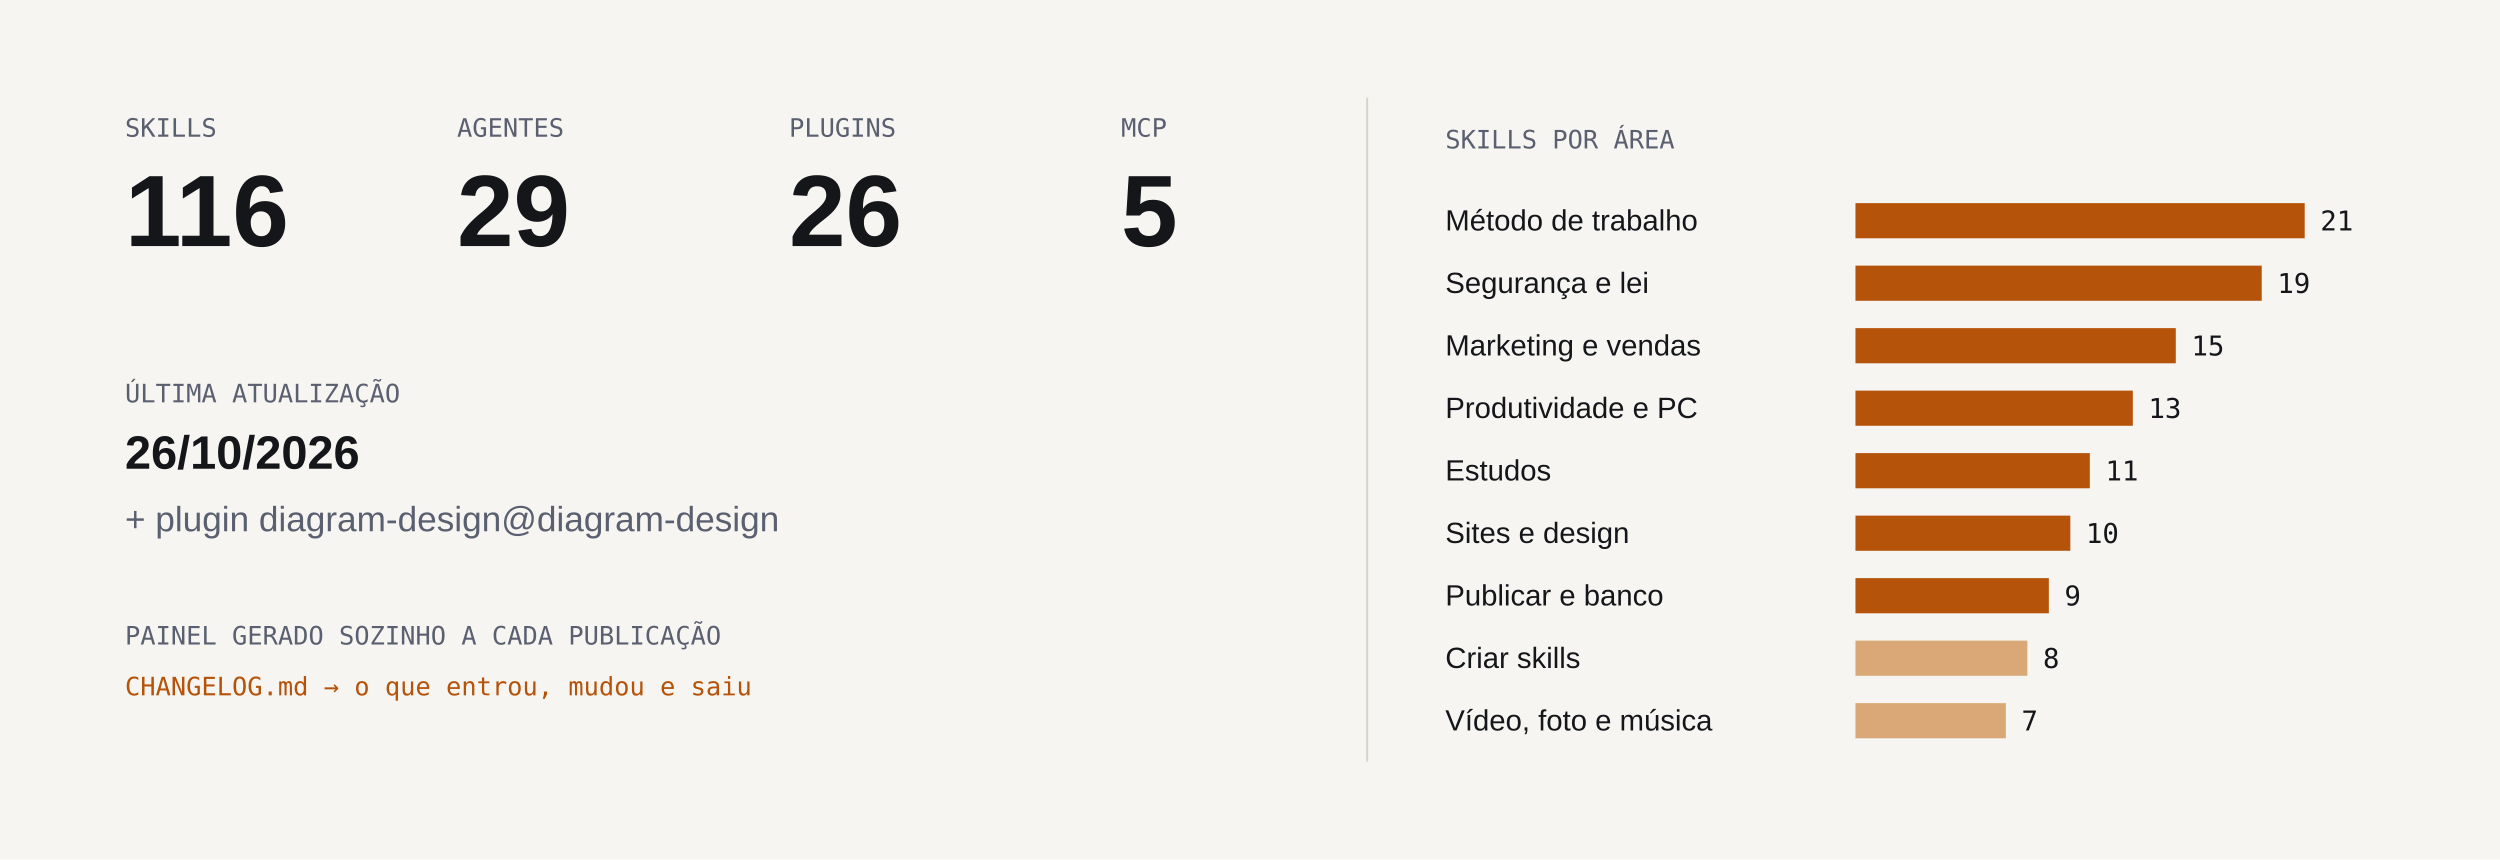
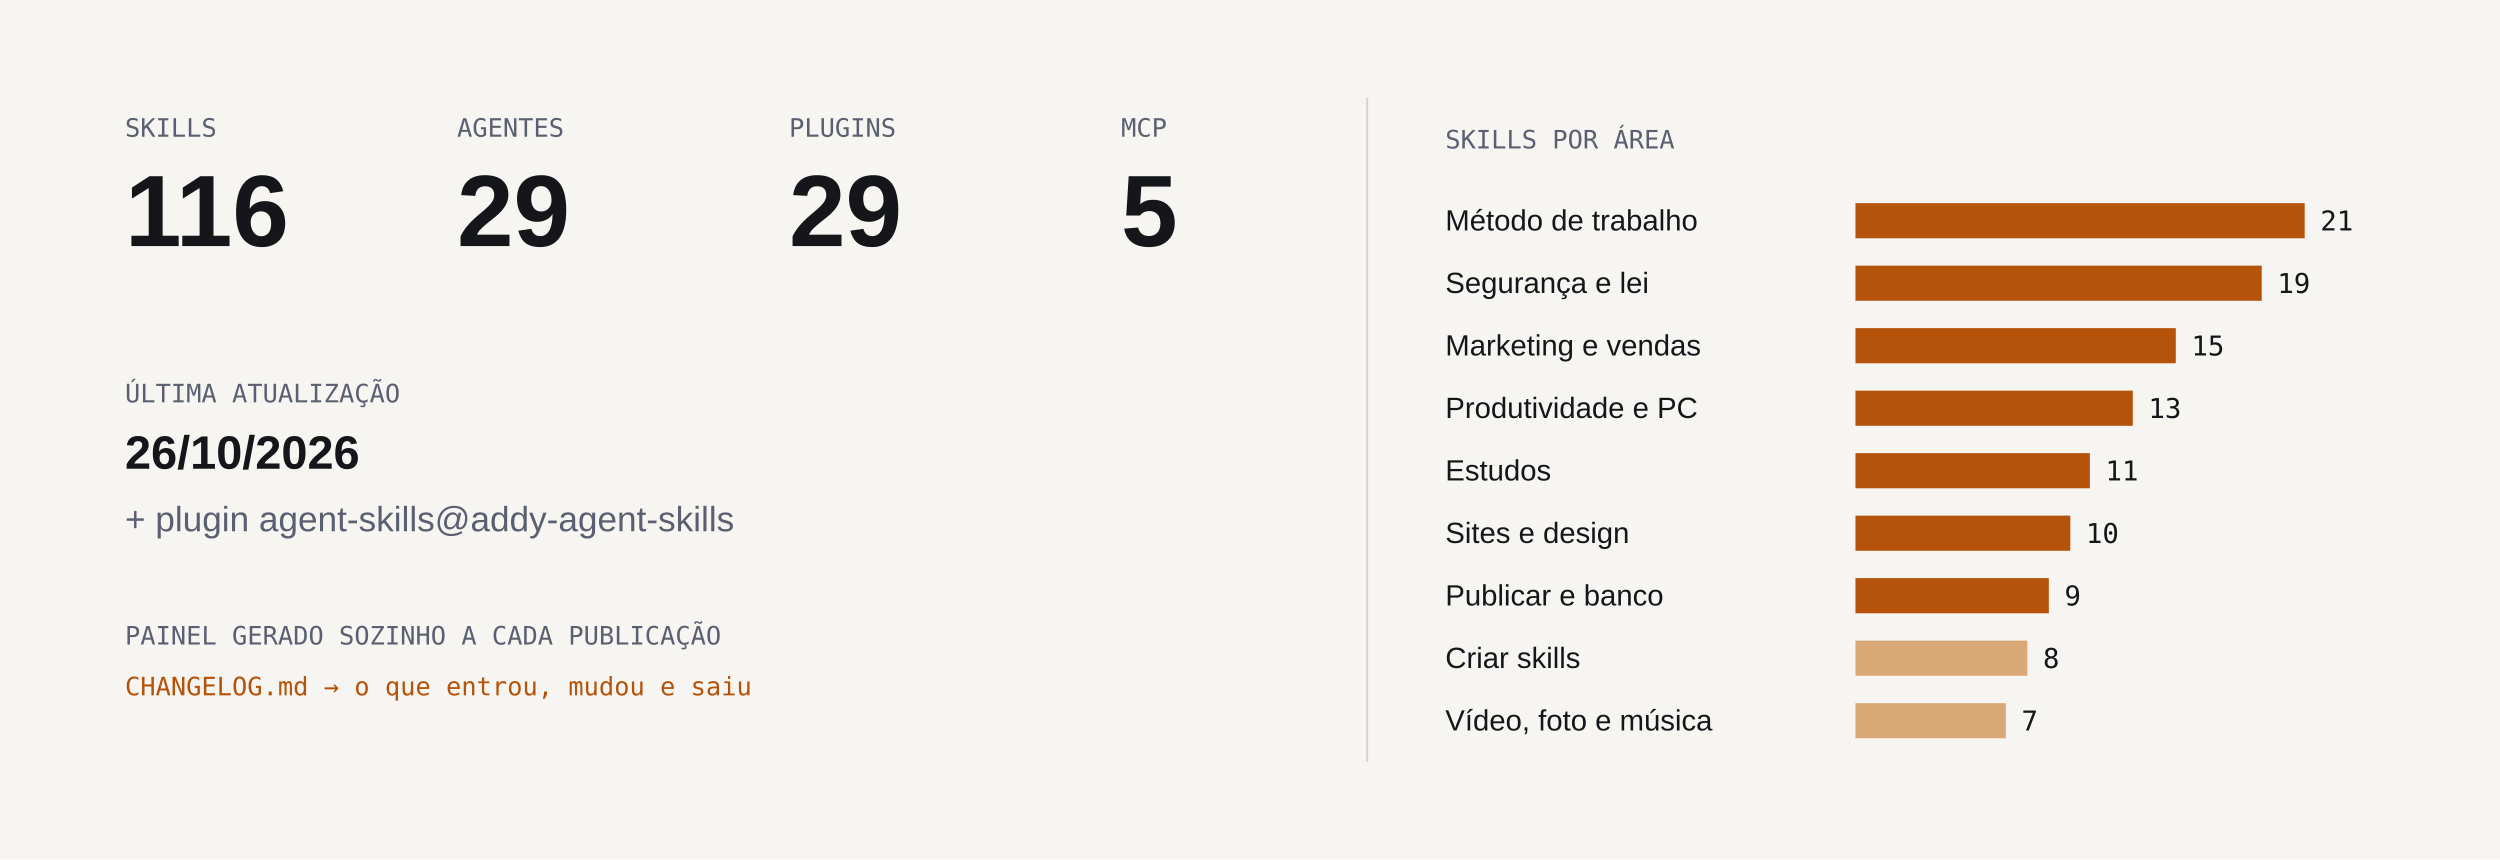
<svg xmlns="http://www.w3.org/2000/svg" viewBox="0 0 1280 440" width="1280" height="440" role="img" aria-label="Painel do kit: skills por área e última atualização 26/10/2026">
  <rect width="1280" height="440" fill="#f6f5f2" />
  <text x="64" y="70" font-family="'JetBrains Mono','Cascadia Code',Consolas,'DejaVu Sans Mono',monospace" font-size="13" fill="#5b6070">SKILLS</text>
  <text x="64" y="126" font-family="'Inter Tight','Segoe UI','Helvetica Neue',Arial,sans-serif" font-size="52" font-weight="700" fill="#14161a">116</text>
  <text x="234" y="70" font-family="'JetBrains Mono','Cascadia Code',Consolas,'DejaVu Sans Mono',monospace" font-size="13" fill="#5b6070">AGENTES</text>
  <text x="234" y="126" font-family="'Inter Tight','Segoe UI','Helvetica Neue',Arial,sans-serif" font-size="52" font-weight="700" fill="#14161a">29</text>
  <text x="404" y="70" font-family="'JetBrains Mono','Cascadia Code',Consolas,'DejaVu Sans Mono',monospace" font-size="13" fill="#5b6070">PLUGINS</text>
-   <text x="404" y="126" font-family="'Inter Tight','Segoe UI','Helvetica Neue',Arial,sans-serif" font-size="52" font-weight="700" fill="#14161a">26</text>
+   <text x="404" y="126" font-family="'Inter Tight','Segoe UI','Helvetica Neue',Arial,sans-serif" font-size="52" font-weight="700" fill="#14161a">29</text>
  <text x="574" y="70" font-family="'JetBrains Mono','Cascadia Code',Consolas,'DejaVu Sans Mono',monospace" font-size="13" fill="#5b6070">MCP</text>
  <text x="574" y="126" font-family="'Inter Tight','Segoe UI','Helvetica Neue',Arial,sans-serif" font-size="52" font-weight="700" fill="#14161a">5</text>
  <text x="64" y="206" font-family="'JetBrains Mono','Cascadia Code',Consolas,'DejaVu Sans Mono',monospace" font-size="13" fill="#5b6070">ÚLTIMA ATUALIZAÇÃO</text>
  <text x="64" y="240" font-family="'Inter Tight','Segoe UI','Helvetica Neue',Arial,sans-serif" font-size="24" font-weight="700" fill="#14161a">26/10/2026</text>
-   <text x="64" y="272" font-family="'Inter Tight','Segoe UI','Helvetica Neue',Arial,sans-serif" font-size="18" fill="#5b6070">+ plugin diagram-design@diagram-design</text>
+   <text x="64" y="272" font-family="'Inter Tight','Segoe UI','Helvetica Neue',Arial,sans-serif" font-size="18" fill="#5b6070">+ plugin agent-skills@addy-agent-skills</text>
  <text x="64" y="330" font-family="'JetBrains Mono','Cascadia Code',Consolas,'DejaVu Sans Mono',monospace" font-size="13" fill="#5b6070">PAINEL GERADO SOZINHO A CADA PUBLICAÇÃO</text>
  <text x="64" y="356" font-family="'JetBrains Mono','Cascadia Code',Consolas,'DejaVu Sans Mono',monospace" font-size="13" fill="#b45309">CHANGELOG.md → o que entrou, mudou e saiu</text>
  <line x1="700" y1="50" x2="700" y2="390" stroke="#d6d3cc" />
  <text x="740" y="76" font-family="'JetBrains Mono','Cascadia Code',Consolas,'DejaVu Sans Mono',monospace" font-size="13" fill="#5b6070">SKILLS POR ÁREA</text>
  <text x="740" y="118" font-family="'Inter Tight','Segoe UI','Helvetica Neue',Arial,sans-serif" font-size="15" fill="#14161a">Método de trabalho</text>
  <rect x="950" y="104" width="230" height="18" fill="#b45309" />
  <text x="1188" y="118" font-family="'JetBrains Mono','Cascadia Code',Consolas,'DejaVu Sans Mono',monospace" font-size="14" fill="#14161a">21</text>
  <text x="740" y="150" font-family="'Inter Tight','Segoe UI','Helvetica Neue',Arial,sans-serif" font-size="15" fill="#14161a">Segurança e lei</text>
  <rect x="950" y="136" width="208" height="18" fill="#b45309" />
  <text x="1166" y="150" font-family="'JetBrains Mono','Cascadia Code',Consolas,'DejaVu Sans Mono',monospace" font-size="14" fill="#14161a">19</text>
  <text x="740" y="182" font-family="'Inter Tight','Segoe UI','Helvetica Neue',Arial,sans-serif" font-size="15" fill="#14161a">Marketing e vendas</text>
  <rect x="950" y="168" width="164" height="18" fill="#b45309" />
  <text x="1122" y="182" font-family="'JetBrains Mono','Cascadia Code',Consolas,'DejaVu Sans Mono',monospace" font-size="14" fill="#14161a">15</text>
  <text x="740" y="214" font-family="'Inter Tight','Segoe UI','Helvetica Neue',Arial,sans-serif" font-size="15" fill="#14161a">Produtividade e PC</text>
  <rect x="950" y="200" width="142" height="18" fill="#b45309" />
  <text x="1100" y="214" font-family="'JetBrains Mono','Cascadia Code',Consolas,'DejaVu Sans Mono',monospace" font-size="14" fill="#14161a">13</text>
  <text x="740" y="246" font-family="'Inter Tight','Segoe UI','Helvetica Neue',Arial,sans-serif" font-size="15" fill="#14161a">Estudos</text>
  <rect x="950" y="232" width="120" height="18" fill="#b45309" />
  <text x="1078" y="246" font-family="'JetBrains Mono','Cascadia Code',Consolas,'DejaVu Sans Mono',monospace" font-size="14" fill="#14161a">11</text>
  <text x="740" y="278" font-family="'Inter Tight','Segoe UI','Helvetica Neue',Arial,sans-serif" font-size="15" fill="#14161a">Sites e design</text>
  <rect x="950" y="264" width="110" height="18" fill="#b45309" />
  <text x="1068" y="278" font-family="'JetBrains Mono','Cascadia Code',Consolas,'DejaVu Sans Mono',monospace" font-size="14" fill="#14161a">10</text>
  <text x="740" y="310" font-family="'Inter Tight','Segoe UI','Helvetica Neue',Arial,sans-serif" font-size="15" fill="#14161a">Publicar e banco</text>
  <rect x="950" y="296" width="99" height="18" fill="#b45309" />
  <text x="1057" y="310" font-family="'JetBrains Mono','Cascadia Code',Consolas,'DejaVu Sans Mono',monospace" font-size="14" fill="#14161a">9</text>
  <text x="740" y="342" font-family="'Inter Tight','Segoe UI','Helvetica Neue',Arial,sans-serif" font-size="15" fill="#14161a">Criar skills</text>
  <rect x="950" y="328" width="88" height="18" fill="#d9a876" />
  <text x="1046" y="342" font-family="'JetBrains Mono','Cascadia Code',Consolas,'DejaVu Sans Mono',monospace" font-size="14" fill="#14161a">8</text>
  <text x="740" y="374" font-family="'Inter Tight','Segoe UI','Helvetica Neue',Arial,sans-serif" font-size="15" fill="#14161a">Vídeo, foto e música</text>
  <rect x="950" y="360" width="77" height="18" fill="#d9a876" />
  <text x="1035" y="374" font-family="'JetBrains Mono','Cascadia Code',Consolas,'DejaVu Sans Mono',monospace" font-size="14" fill="#14161a">7</text>
</svg>
